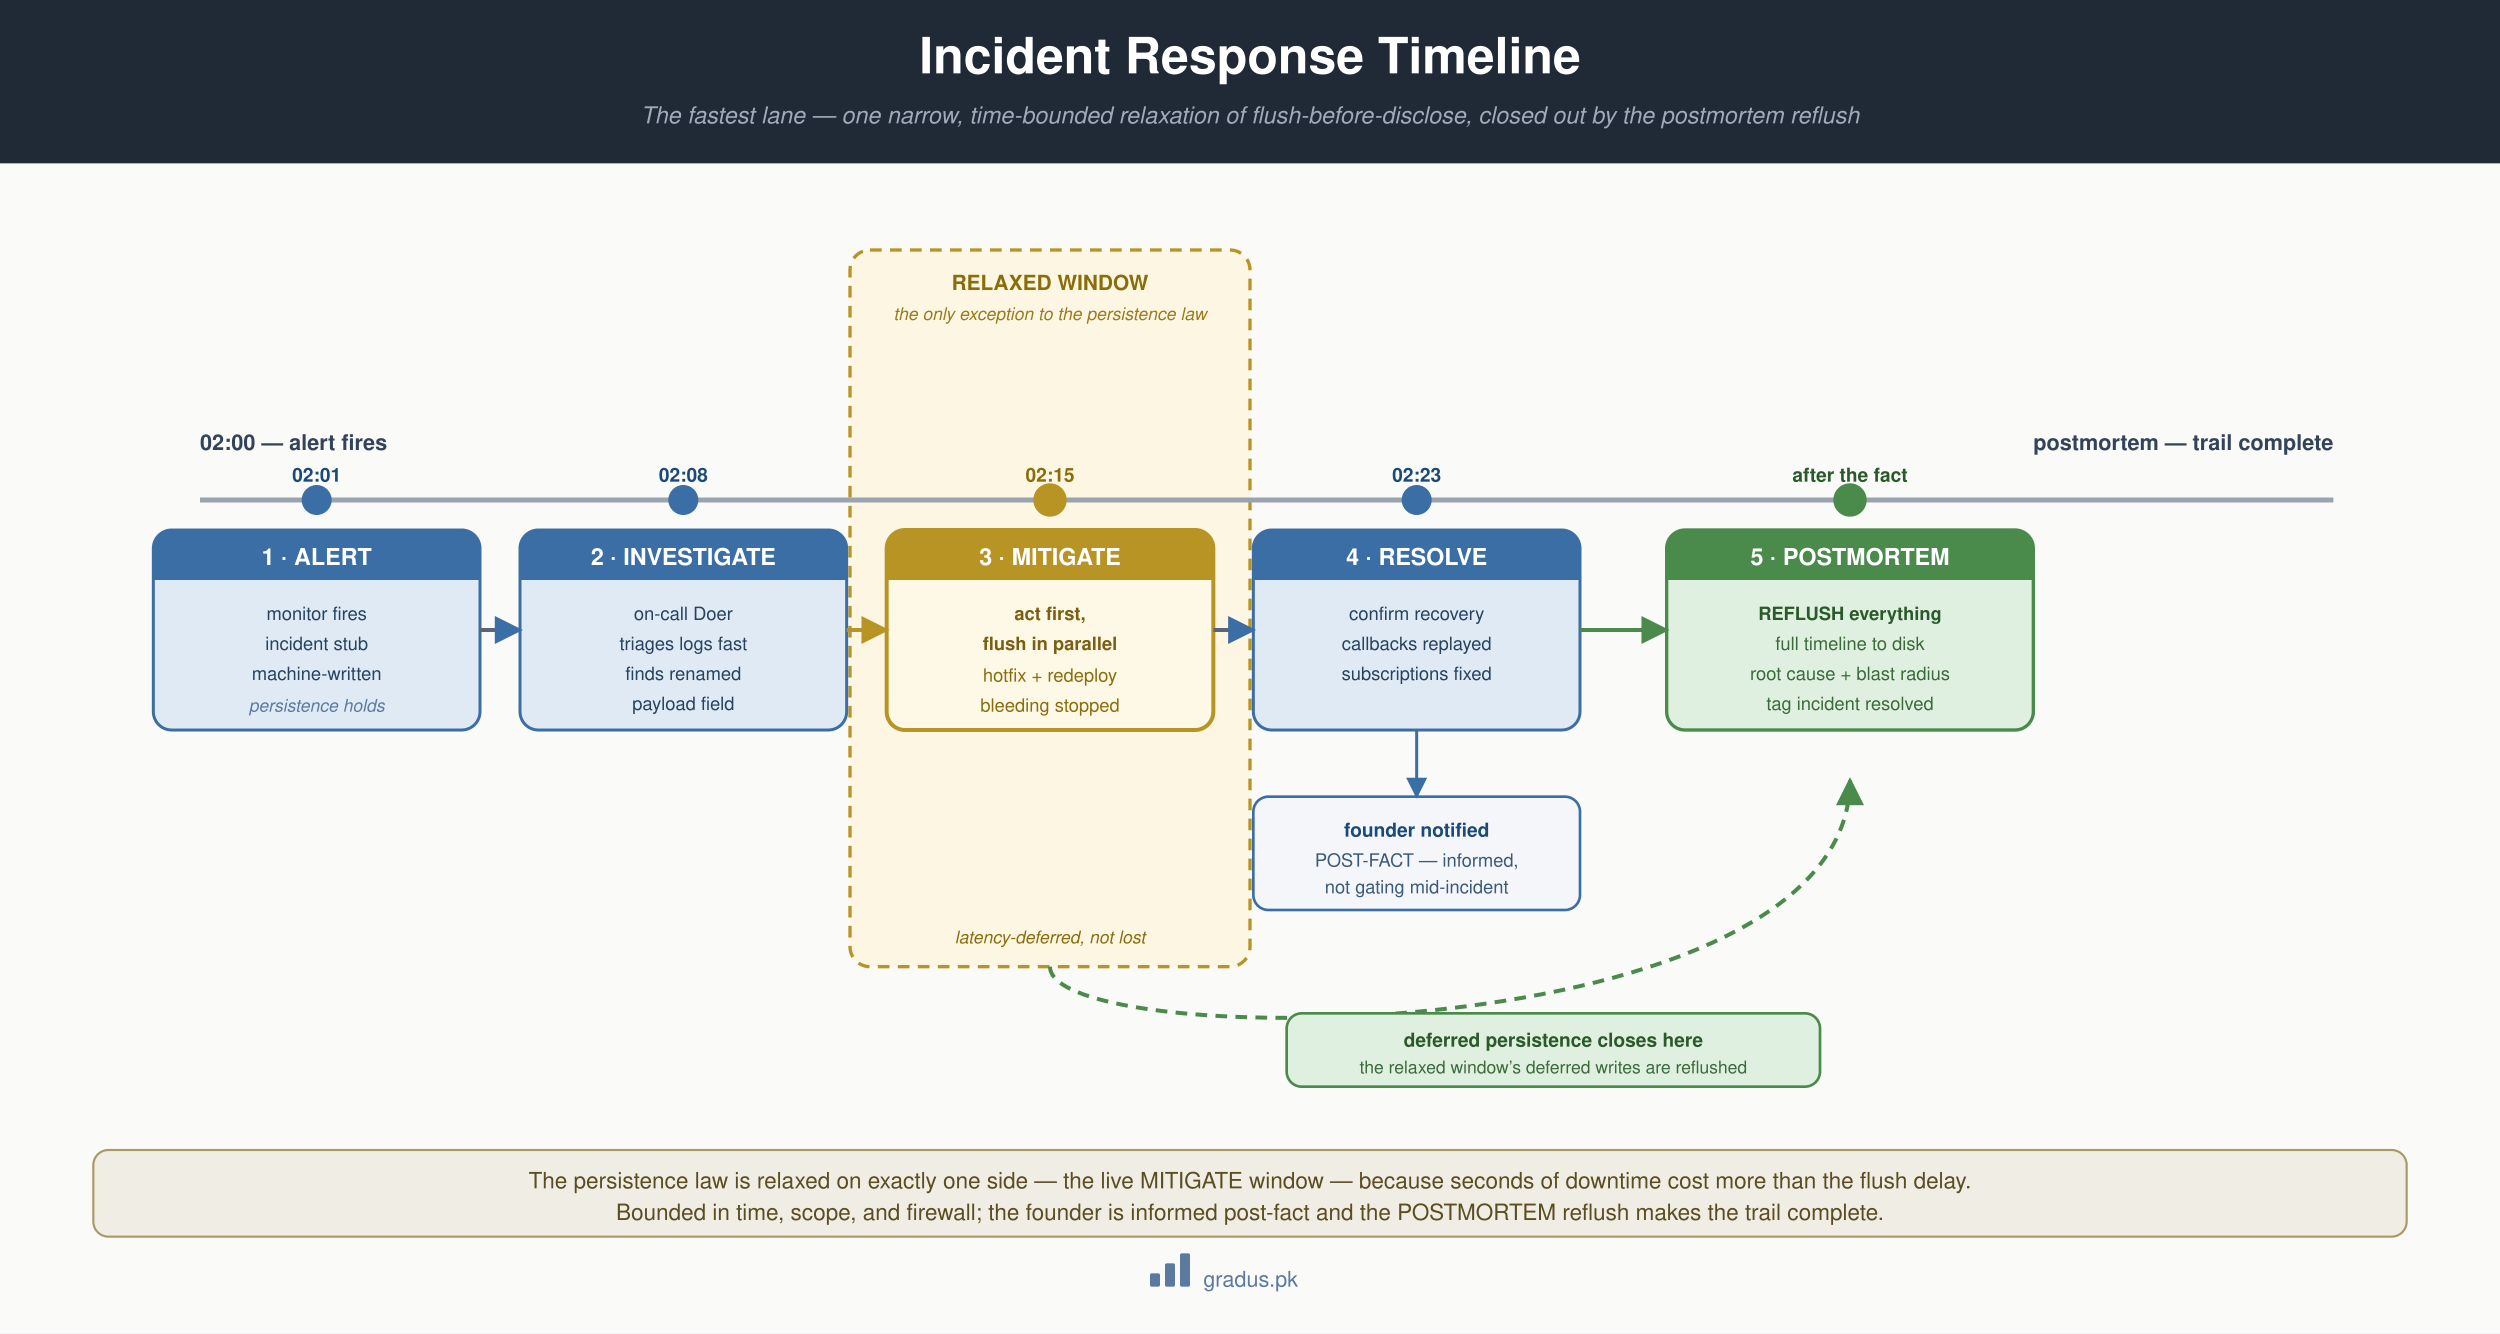
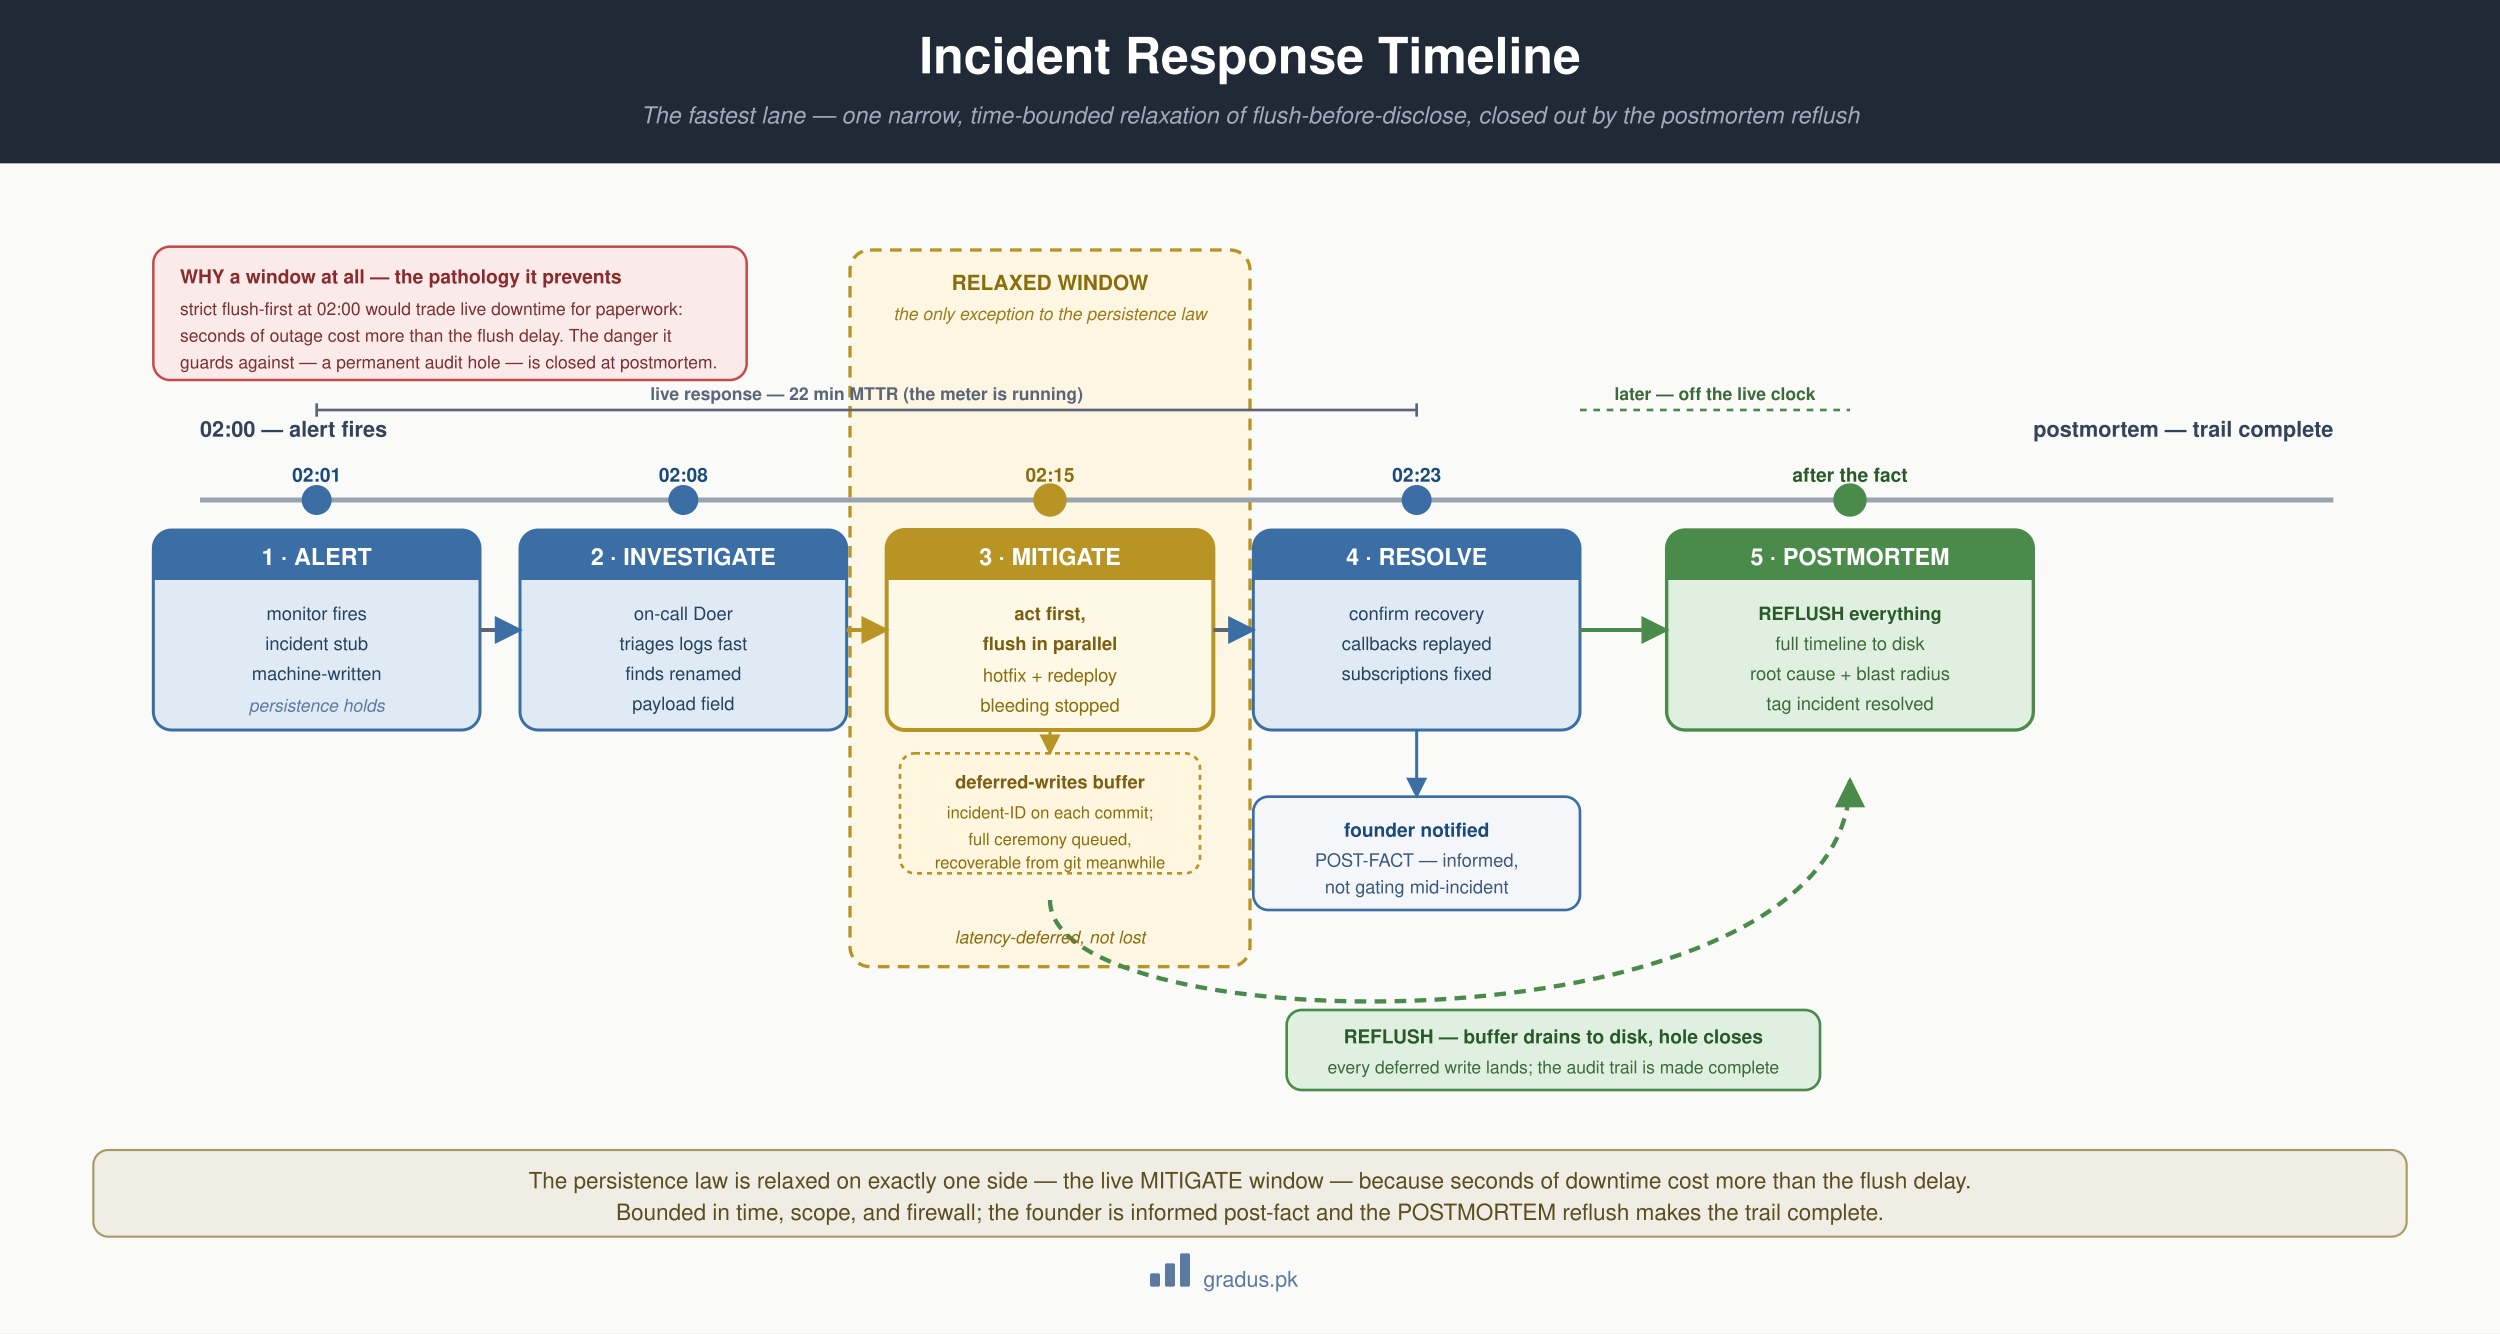
<svg xmlns="http://www.w3.org/2000/svg" xmlns:xlink="http://www.w3.org/1999/xlink" viewBox="0 0 1500 800" font-family="-apple-system, BlinkMacSystemFont, 'Segoe UI', Helvetica, Arial, sans-serif">
  <defs>
    <marker id="agreen" viewBox="0 0 10 10" refX="9" refY="5" markerWidth="7" markerHeight="7" orient="auto-start-reverse">
      <path d="M0,0 L10,5 L0,10 z" fill="#4a8a4a" />
    </marker>
    <marker id="ablue" viewBox="0 0 10 10" refX="9" refY="5" markerWidth="7" markerHeight="7" orient="auto-start-reverse">
      <path d="M0,0 L10,5 L0,10 z" fill="#3b6ea5" />
    </marker>
    <marker id="aamber" viewBox="0 0 10 10" refX="9" refY="5" markerWidth="7" markerHeight="7" orient="auto-start-reverse">
      <path d="M0,0 L10,5 L0,10 z" fill="#b89425" />
    </marker>
    <marker id="ared" viewBox="0 0 10 10" refX="9" refY="5" markerWidth="7" markerHeight="7" orient="auto-start-reverse">
      <path d="M0,0 L10,5 L0,10 z" fill="#c44a4a" />
    </marker>
  </defs>
  <rect width="1500" height="800" fill="#fafaf8" />
  <rect x="0" y="0" width="1500" height="98" fill="#1f2a36" />
  <text x="750" y="44" text-anchor="middle" font-size="30" font-weight="700" fill="#ffffff">Incident Response Timeline</text>
  <text x="750" y="74" text-anchor="middle" font-size="14" fill="#a0aabb" font-style="italic">The fastest lane — one narrow, time-bounded relaxation of flush-before-disclose, closed out by the postmortem reflush</text>
  <rect x="510" y="150" width="240" height="430" rx="12" fill="#fdf6e3" stroke="#b89425" stroke-width="2" stroke-dasharray="7 5" />
  <text x="630" y="174" text-anchor="middle" font-size="12.5" font-weight="700" fill="#8a6d0a">RELAXED WINDOW</text>
  <text x="630" y="192" text-anchor="middle" font-size="10.5" fill="#9a7a1a" font-style="italic">the only exception to the persistence law</text>
+   <rect x="92" y="148" width="356" height="80" rx="10" fill="#fbeaea" stroke="#c44a4a" stroke-width="1.5" />
+   <text x="108" y="170" font-size="11.5" font-weight="700" fill="#8a2a2a">WHY a window at all — the pathology it prevents</text>
+   <text x="108" y="189" font-size="10.5" fill="#7a3030">strict flush-first at 02:00 would trade live downtime for paperwork:</text>
+   <text x="108" y="205" font-size="10.5" fill="#7a3030">seconds of outage cost more than the flush delay. The danger it</text>
+   <text x="108" y="221" font-size="10.5" fill="#7a3030">guards against — a permanent audit hole — is closed at postmortem.</text>
  <line x1="120" y1="300" x2="1400" y2="300" stroke="#9aa3b0" stroke-width="3" />
-   <text x="120" y="270" font-size="13" font-weight="700" fill="#33445a">02:00 — alert fires</text>
-   <text x="1400" y="270" text-anchor="end" font-size="13" font-weight="700" fill="#33445a">postmortem — trail complete</text>
+   <text x="120" y="262" font-size="13" font-weight="700" fill="#33445a">02:00 — alert fires</text>
+   <text x="1400" y="262" text-anchor="end" font-size="13" font-weight="700" fill="#33445a">postmortem — trail complete</text>
+   <line x1="190" y1="246" x2="850" y2="246" stroke="#5a6678" stroke-width="1.6" />
+   <line x1="190" y1="242" x2="190" y2="250" stroke="#5a6678" stroke-width="1.6" />
+   <line x1="850" y1="242" x2="850" y2="250" stroke="#5a6678" stroke-width="1.6" />
+   <text x="520" y="240" text-anchor="middle" font-size="10.5" font-weight="700" fill="#5a6678">live response — 22 min MTTR (the meter is running)</text>
+   <line x1="948" y1="246" x2="1110" y2="246" stroke="#4a8a4a" stroke-width="1.6" stroke-dasharray="4 4" />
+   <text x="1029" y="240" text-anchor="middle" font-size="10.5" font-weight="700" fill="#3a6a3a">later — off the live clock</text>
  <circle cx="190" cy="300" r="9" fill="#3b6ea5" />
  <rect x="92" y="318" width="196" height="120" rx="11" fill="#dfeaf5" stroke="#3b6ea5" stroke-width="1.8" />
  <rect x="92" y="318" width="196" height="30" rx="11" fill="#3b6ea5" />
  <rect x="92" y="334" width="196" height="14" fill="#3b6ea5" />
  <text x="190" y="339" text-anchor="middle" font-size="14" font-weight="700" fill="#ffffff">1 · ALERT</text>
  <text x="190" y="289" text-anchor="middle" font-size="11.5" font-weight="700" fill="#1a4a7a">02:01</text>
  <text x="190" y="372" text-anchor="middle" font-size="11" fill="#26425f">monitor fires</text>
  <text x="190" y="390" text-anchor="middle" font-size="11" fill="#26425f">incident stub</text>
  <text x="190" y="408" text-anchor="middle" font-size="11" fill="#26425f">machine-written</text>
  <text x="190" y="427" text-anchor="middle" font-size="10.5" fill="#5a7aa0" font-style="italic">persistence holds</text>
  <circle cx="410" cy="300" r="9" fill="#3b6ea5" />
  <rect x="312" y="318" width="196" height="120" rx="11" fill="#dfeaf5" stroke="#3b6ea5" stroke-width="1.8" />
  <rect x="312" y="318" width="196" height="30" rx="11" fill="#3b6ea5" />
  <rect x="312" y="334" width="196" height="14" fill="#3b6ea5" />
  <text x="410" y="339" text-anchor="middle" font-size="14" font-weight="700" fill="#ffffff">2 · INVESTIGATE</text>
  <text x="410" y="289" text-anchor="middle" font-size="11.5" font-weight="700" fill="#1a4a7a">02:08</text>
  <text x="410" y="372" text-anchor="middle" font-size="11" fill="#26425f">on-call Doer</text>
  <text x="410" y="390" text-anchor="middle" font-size="11" fill="#26425f">triages logs fast</text>
  <text x="410" y="408" text-anchor="middle" font-size="11" fill="#26425f">finds renamed</text>
  <text x="410" y="426" text-anchor="middle" font-size="11" fill="#26425f">payload field</text>
  <circle cx="630" cy="300" r="10" fill="#b89425" />
  <rect x="532" y="318" width="196" height="120" rx="11" fill="#fef8e7" stroke="#b89425" stroke-width="2.4" />
  <rect x="532" y="318" width="196" height="30" rx="11" fill="#b89425" />
  <rect x="532" y="334" width="196" height="14" fill="#b89425" />
  <text x="630" y="339" text-anchor="middle" font-size="14" font-weight="700" fill="#ffffff">3 · MITIGATE</text>
  <text x="630" y="289" text-anchor="middle" font-size="11.5" font-weight="700" fill="#8a6d0a">02:15</text>
  <text x="630" y="372" text-anchor="middle" font-size="11" font-weight="700" fill="#7a5e12">act first,</text>
  <text x="630" y="390" text-anchor="middle" font-size="11" font-weight="700" fill="#7a5e12">flush in parallel</text>
  <text x="630" y="409" text-anchor="middle" font-size="11" fill="#8a6d0a">hotfix + redeploy</text>
  <text x="630" y="427" text-anchor="middle" font-size="11" fill="#8a6d0a">bleeding stopped</text>
  <circle cx="850" cy="300" r="9" fill="#3b6ea5" />
  <rect x="752" y="318" width="196" height="120" rx="11" fill="#dfeaf5" stroke="#3b6ea5" stroke-width="1.8" />
  <rect x="752" y="318" width="196" height="30" rx="11" fill="#3b6ea5" />
  <rect x="752" y="334" width="196" height="14" fill="#3b6ea5" />
  <text x="850" y="339" text-anchor="middle" font-size="14" font-weight="700" fill="#ffffff">4 · RESOLVE</text>
  <text x="850" y="289" text-anchor="middle" font-size="11.5" font-weight="700" fill="#1a4a7a">02:23</text>
  <text x="850" y="372" text-anchor="middle" font-size="11" fill="#26425f">confirm recovery</text>
  <text x="850" y="390" text-anchor="middle" font-size="11" fill="#26425f">callbacks replayed</text>
  <text x="850" y="408" text-anchor="middle" font-size="11" fill="#26425f">subscriptions fixed</text>
  <circle cx="1110" cy="300" r="10" fill="#4a8a4a" />
  <rect x="1000" y="318" width="220" height="120" rx="11" fill="#e0f0e0" stroke="#4a8a4a" stroke-width="2" />
  <rect x="1000" y="318" width="220" height="30" rx="11" fill="#4a8a4a" />
  <rect x="1000" y="334" width="220" height="14" fill="#4a8a4a" />
  <text x="1110" y="339" text-anchor="middle" font-size="14" font-weight="700" fill="#ffffff">5 · POSTMORTEM</text>
  <text x="1110" y="289" text-anchor="middle" font-size="11.5" font-weight="700" fill="#2a5a2a">after the fact</text>
  <text x="1110" y="372" text-anchor="middle" font-size="11" font-weight="700" fill="#2a5a2a">REFLUSH everything</text>
  <text x="1110" y="390" text-anchor="middle" font-size="11" fill="#3a6a3a">full timeline to disk</text>
  <text x="1110" y="408" text-anchor="middle" font-size="11" fill="#3a6a3a">root cause + blast radius</text>
  <text x="1110" y="426" text-anchor="middle" font-size="11" fill="#3a6a3a">tag incident resolved</text>
  <line x1="288" y1="378" x2="312" y2="378" stroke="#5a6678" stroke-width="2.4" marker-end="url(#ablue)" />
  <line x1="508" y1="378" x2="532" y2="378" stroke="#b89425" stroke-width="2.4" marker-end="url(#aamber)" />
  <line x1="728" y1="378" x2="752" y2="378" stroke="#5a6678" stroke-width="2.4" marker-end="url(#ablue)" />
  <line x1="948" y1="378" x2="1000" y2="378" stroke="#4a8a4a" stroke-width="2.4" marker-end="url(#agreen)" />
  <rect x="752" y="478" width="196" height="68" rx="9" fill="#f4f6fa" stroke="#3b6ea5" stroke-width="1.6" />
  <text x="850" y="502" text-anchor="middle" font-size="11.5" font-weight="700" fill="#1a4a7a">founder notified</text>
  <text x="850" y="520" text-anchor="middle" font-size="11" fill="#3a5a7a">POST-FACT — informed,</text>
  <text x="850" y="536" text-anchor="middle" font-size="11" fill="#3a5a7a">not gating mid-incident</text>
  <line x1="850" y1="438" x2="850" y2="478" stroke="#3b6ea5" stroke-width="1.8" marker-end="url(#ablue)" />
-   <path d="M630,580 C630,632 1110,632 1110,468" fill="none" stroke="#4a8a4a" stroke-width="2.4" stroke-dasharray="7 5" marker-end="url(#agreen)" />
-   <rect x="772" y="608" width="320" height="44" rx="9" fill="#e0f0e0" stroke="#4a8a4a" stroke-width="1.6" />
-   <text x="932" y="628" text-anchor="middle" font-size="11.5" font-weight="700" fill="#2a5a2a">deferred persistence closes here</text>
-   <text x="932" y="644" text-anchor="middle" font-size="10.5" fill="#3a6a3a">the relaxed window’s deferred writes are reflushed</text>
+   <rect x="540" y="452" width="180" height="72" rx="9" fill="#fff6df" stroke="#b89425" stroke-width="1.6" stroke-dasharray="3 3" />
+   <text x="630" y="473" text-anchor="middle" font-size="11" font-weight="700" fill="#7a5e12">deferred-writes buffer</text>
+   <text x="630" y="491" text-anchor="middle" font-size="10" fill="#8a6d0a">incident-ID on each commit;</text>
+   <text x="630" y="507" text-anchor="middle" font-size="10" fill="#8a6d0a">full ceremony queued,</text>
+   <text x="630" y="521" text-anchor="middle" font-size="10" fill="#8a6d0a">recoverable from git meanwhile</text>
+   <line x1="630" y1="438" x2="630" y2="452" stroke="#b89425" stroke-width="1.8" marker-end="url(#aamber)" />
+   <path d="M630,540 C630,628 1110,634 1110,468" fill="none" stroke="#4a8a4a" stroke-width="2.6" stroke-dasharray="7 5" marker-end="url(#agreen)" />
+   <rect x="772" y="606" width="320" height="48" rx="9" fill="#e0f0e0" stroke="#4a8a4a" stroke-width="1.6" />
+   <text x="932" y="626" text-anchor="middle" font-size="11.5" font-weight="700" fill="#2a5a2a">REFLUSH — buffer drains to disk, hole closes</text>
+   <text x="932" y="644" text-anchor="middle" font-size="10.5" fill="#3a6a3a">every deferred write lands; the audit trail is made complete</text>
  <text x="630" y="566" text-anchor="middle" font-size="10.5" fill="#8a6d0a" font-style="italic">latency-deferred, not lost</text>
  <rect x="56" y="690" width="1388" height="52" rx="9" fill="#f0ede4" stroke="#a89968" stroke-width="1.3" />
  <text x="750" y="713" text-anchor="middle" font-size="13.5" fill="#5a4d20">The persistence law is relaxed on exactly one side — the live MITIGATE window — because seconds of downtime cost more than the flush delay.</text>
  <text x="750" y="732" text-anchor="middle" font-size="13.5" fill="#5a4d20">Bounded in time, scope, and firewall; the founder is informed post-fact and the POSTMORTEM reflush makes the trail complete.</text>
  <a href="https://gradus.pk" xlink:href="https://gradus.pk" target="_blank">
    <g fill="#5a7aa0">
      <rect x="690" y="764" width="6" height="8" rx="1" />
      <rect x="699" y="758" width="6" height="14" rx="1" />
      <rect x="708" y="752" width="6" height="20" rx="1" />
    </g>
    <text x="722" y="772" font-size="13" fill="#5a7aa0">gradus.pk</text>
  </a>
</svg>
